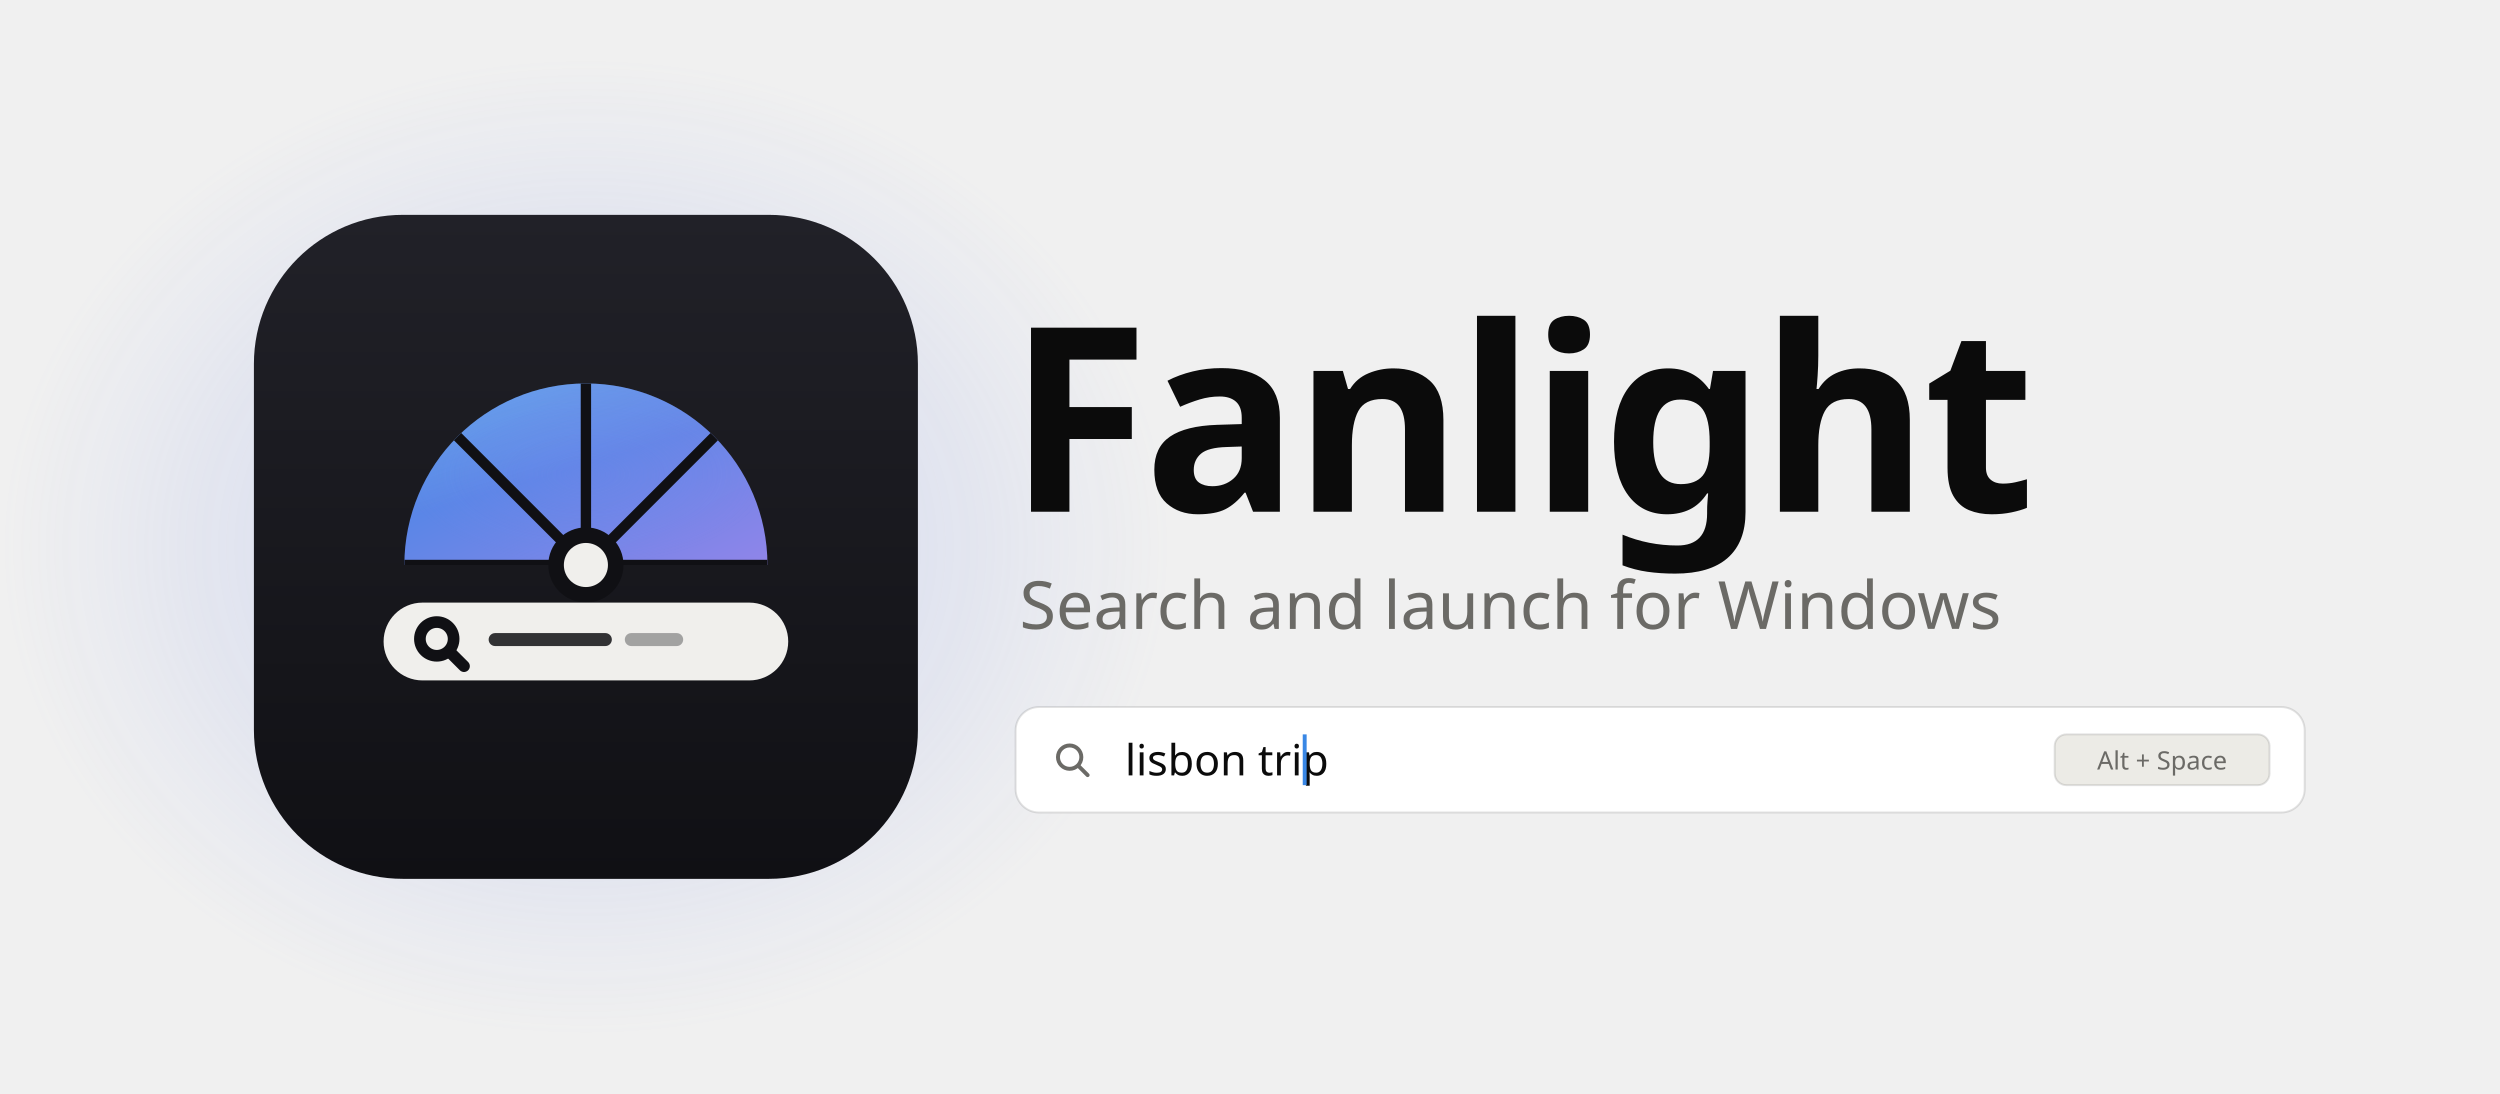
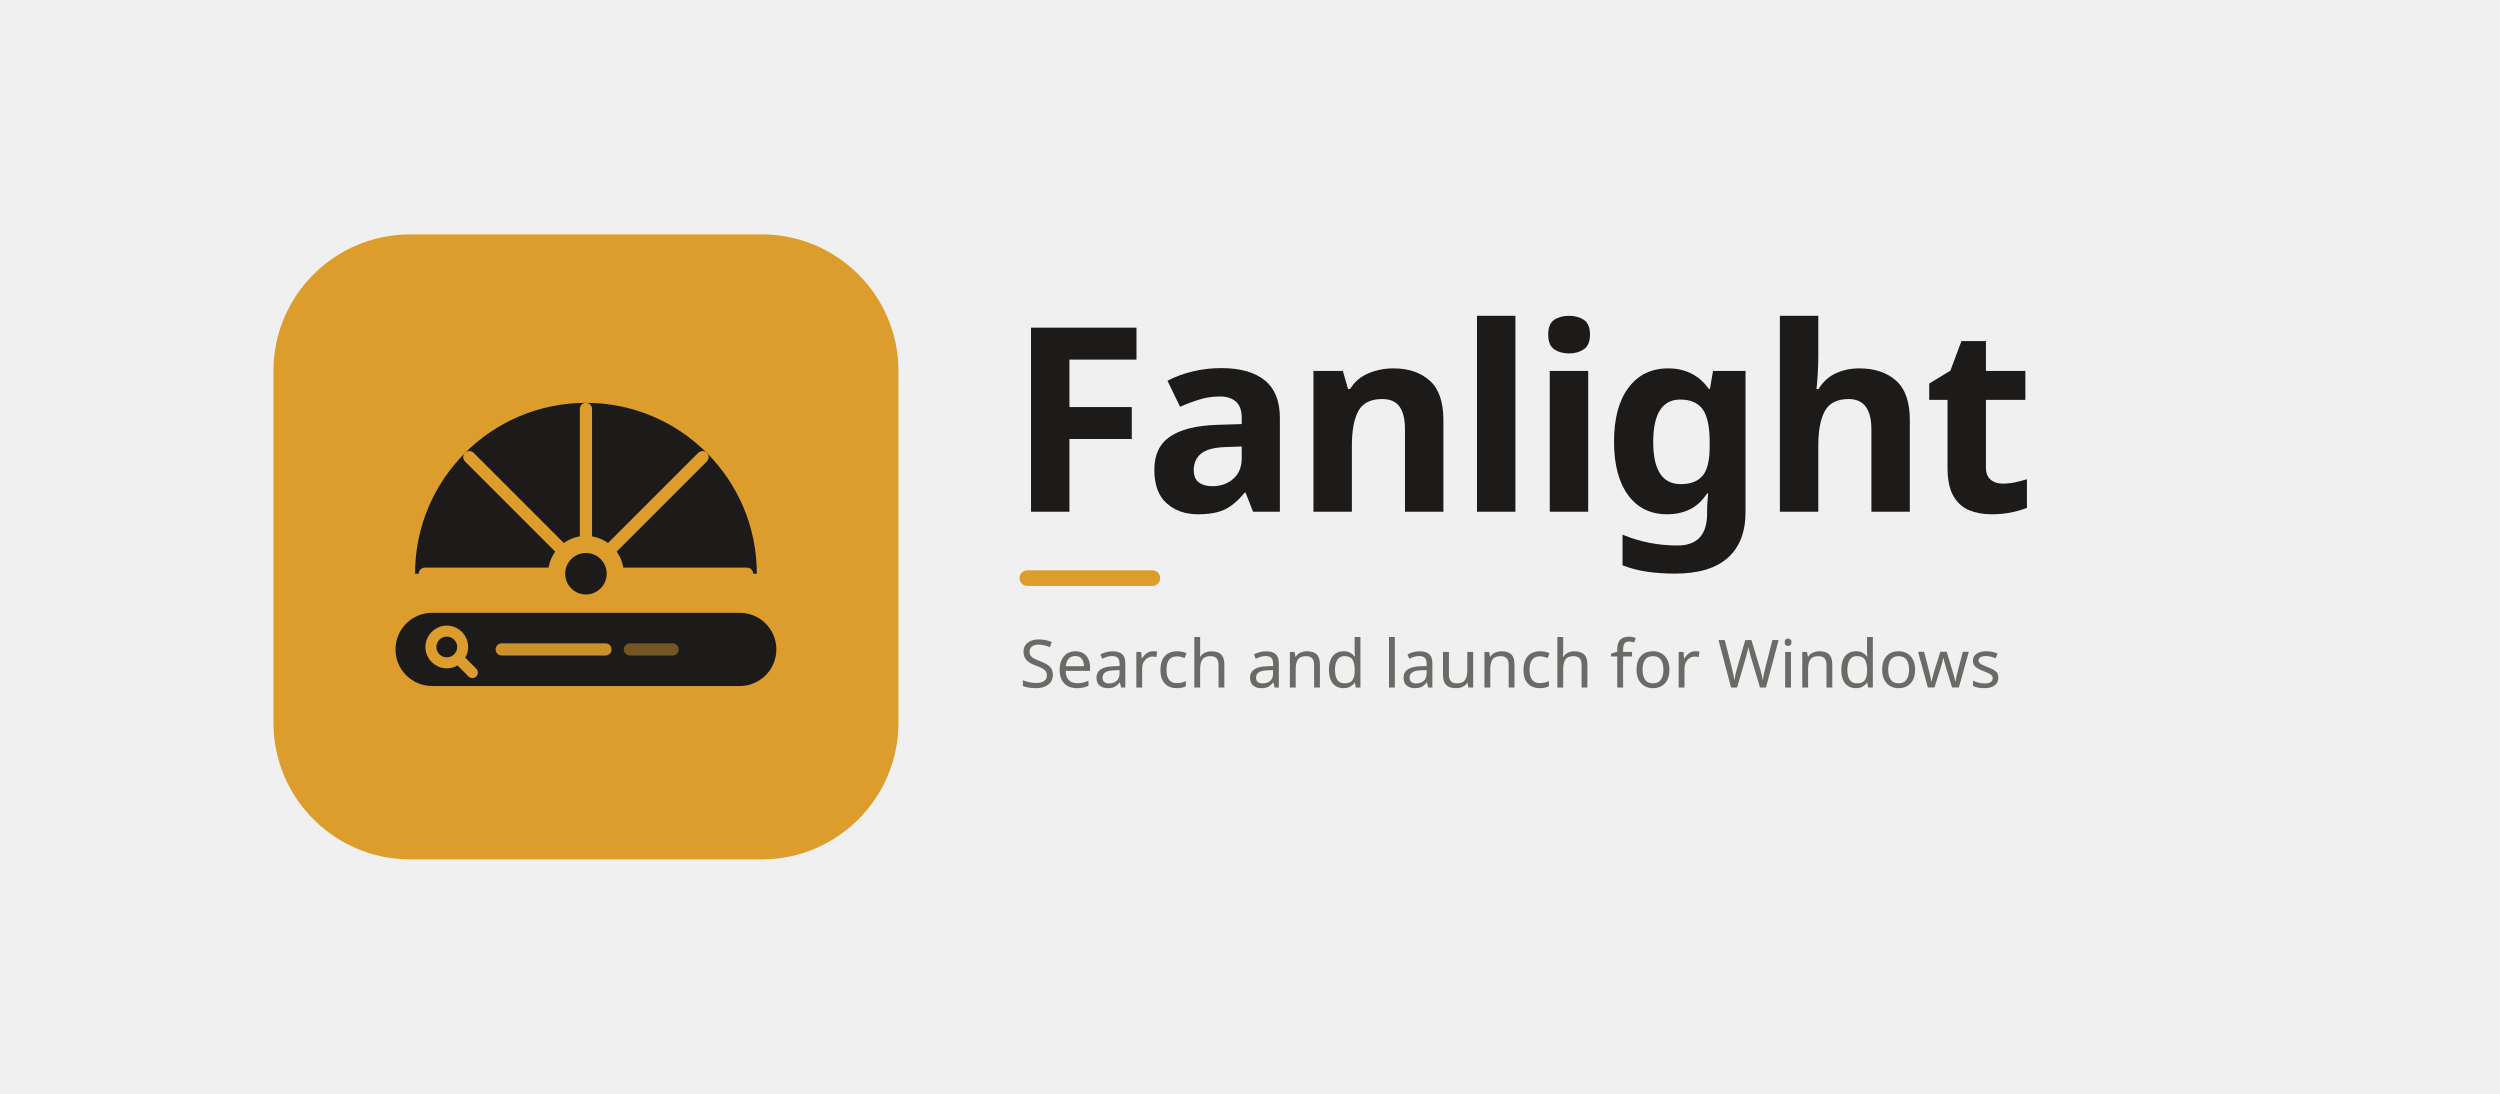
<svg xmlns="http://www.w3.org/2000/svg" viewBox="0 0 1280 560" width="1280" height="560">
-   <defs>
-     <radialGradient id="glow">
-       <stop offset="0" stop-color="#6b86ea" stop-opacity="0.28" />
-       <stop offset="1" stop-color="#6b86ea" stop-opacity="0" />
-     </radialGradient>
-   </defs>
-   <ellipse cx="300" cy="280" rx="300" ry="250" fill="url(#glow)" />
-   <g transform="translate(130,110) scale(0.332)">
-     <defs>
-       <linearGradient id="bg" x1="0" y1="0" x2="0" y2="1">
-         <stop offset="0" stop-color="#212128" />
-         <stop offset="1" stop-color="#101014" />
-       </linearGradient>
-       <linearGradient id="glass" x1="0" y1="0" x2="1" y2="1">
-         <stop offset="0" stop-color="#3987e5" />
-         <stop offset="1" stop-color="#9085e9" />
-       </linearGradient>
-       <linearGradient id="sheen" x1="0" y1="0" x2="0.6" y2="1">
-         <stop offset="0" stop-color="#fff" stop-opacity="0.24" />
-         <stop offset="0.55" stop-color="#fff" stop-opacity="0" />
-       </linearGradient>
-       <radialGradient id="glow" cx="0.5" cy="1" r="0.75">
-         <stop offset="0" stop-color="#fff" stop-opacity="0.55" />
-         <stop offset="1" stop-color="#fff" stop-opacity="0" />
-       </radialGradient>
-       <clipPath id="fan">
-         <path d="M232 540a280 280 0 0 1 560 0z" />
-       </clipPath>
-     </defs>
-     <rect width="1024" height="1024" rx="230" fill="url(#bg)" />
-     <g clip-path="url(#fan)">
-       <rect x="232" y="260" width="560" height="280" fill="url(#glass)" />
-       <rect x="232" y="260" width="560" height="280" fill="url(#glow)" />
-       <rect x="232" y="260" width="560" height="280" fill="url(#sheen)" />
-       <g stroke="#101014" stroke-width="16" stroke-linecap="round">
-         <path d="M512 540L512 250M512 540L307 335M512 540L717 335M512 540L232 540M512 540L792 540" />
-       </g>
+   <g transform="translate(140,120) scale(0.3125)">
+     <rect width="1024" height="1024" rx="224" fill="#dd9d2c" />
+     <path d="M232 556a280 280 0 0 1 560 0z" fill="#1c1b19" />
+     <g stroke="#dd9d2c" stroke-width="20" stroke-linecap="round">
+       <path d="M512 556V286M512 556L321 365M512 556L703 365M512 556L248 556M512 556L776 556" />
    </g>
-     <circle cx="512" cy="540" r="58" fill="#101014" />
-     <circle cx="512" cy="540" r="34" fill="#f0efec" />
-     <rect x="200" y="598" width="624" height="120" rx="60" fill="#f0efec" />
-     <g fill="none" stroke="#101014" stroke-width="18" stroke-linecap="round">
-       <circle cx="282" cy="654" r="26" />
-       <path d="M302 674l22 22" />
+     <circle cx="512" cy="556" r="62" fill="#dd9d2c" />
+     <circle cx="512" cy="556" r="34" fill="#1c1b19" />
+     <rect x="200" y="620" width="624" height="120" rx="60" fill="#1c1b19" />
+     <g fill="none" stroke="#dd9d2c" stroke-width="18" stroke-linecap="round">
+       <circle cx="284" cy="676" r="26" />
+       <path d="M304 696l22 22" />
    </g>
-     <g fill="#101014">
-       <rect x="362" y="645" width="190" height="20" rx="10" opacity="0.85" />
-       <rect x="572" y="645" width="90" height="20" rx="10" opacity="0.35" />
+     <g fill="#dd9d2c">
+       <rect x="364" y="670" width="190" height="20" rx="10" opacity="0.9" />
+       <rect x="574" y="670" width="90" height="20" rx="10" opacity="0.45" />
    </g>
  </g>
-   <text x="516" y="262" font-size="132" font-weight="700" letter-spacing="-3" fill="#0b0b0b" font-family="Segoe UI Variable Display, Segoe UI, system-ui, -apple-system, sans-serif">Fanlight</text>
-   <text x="522" y="322" font-size="34" fill="#6b6a66" font-family="Segoe UI Variable Display, Segoe UI, system-ui, -apple-system, sans-serif">Search and launch for Windows</text>
-   <rect x="520" y="362" width="660" height="54" rx="12" fill="#ffffff" stroke="rgba(11,11,11,0.12)" />
-   <g transform="translate(538,378.0) scale(0.92)" fill="none" stroke="#6b6a66" stroke-width="2.2" stroke-linecap="round">
-     <circle cx="10.5" cy="10.5" r="6.5" />
-     <path d="M15.5 15.5l5 5" />
-   </g>
-   <text x="576" y="397.0" font-size="22" font-weight="300" fill="#0b0b0b" font-family="Segoe UI Variable Display, Segoe UI, system-ui, -apple-system, sans-serif">lisbon trip</text>
-   <rect x="667" y="376.0" width="2" height="26" fill="#3987e5" />
-   <rect x="1052" y="376.0" width="110" height="26" rx="6" fill="#ecebe6" stroke="rgba(11,11,11,0.12)" />
-   <text x="1107" y="394.0" font-size="13" fill="#6b6a66" text-anchor="middle" font-family="Segoe UI Variable Text, Segoe UI, system-ui, -apple-system, sans-serif">Alt + Space</text>
+   <text x="516" y="262" font-size="132" font-weight="700" letter-spacing="-3" fill="#1c1b19" font-family="Segoe UI Variable Display, Segoe UI, system-ui, -apple-system, sans-serif">Fanlight</text>
+   <rect x="522" y="292" width="72" height="8" rx="4" fill="#dd9d2c" />
+   <text x="522" y="352" font-size="34" fill="#6b6a66" font-family="Segoe UI Variable Display, Segoe UI, system-ui, -apple-system, sans-serif">Search and launch for Windows</text>
</svg>
